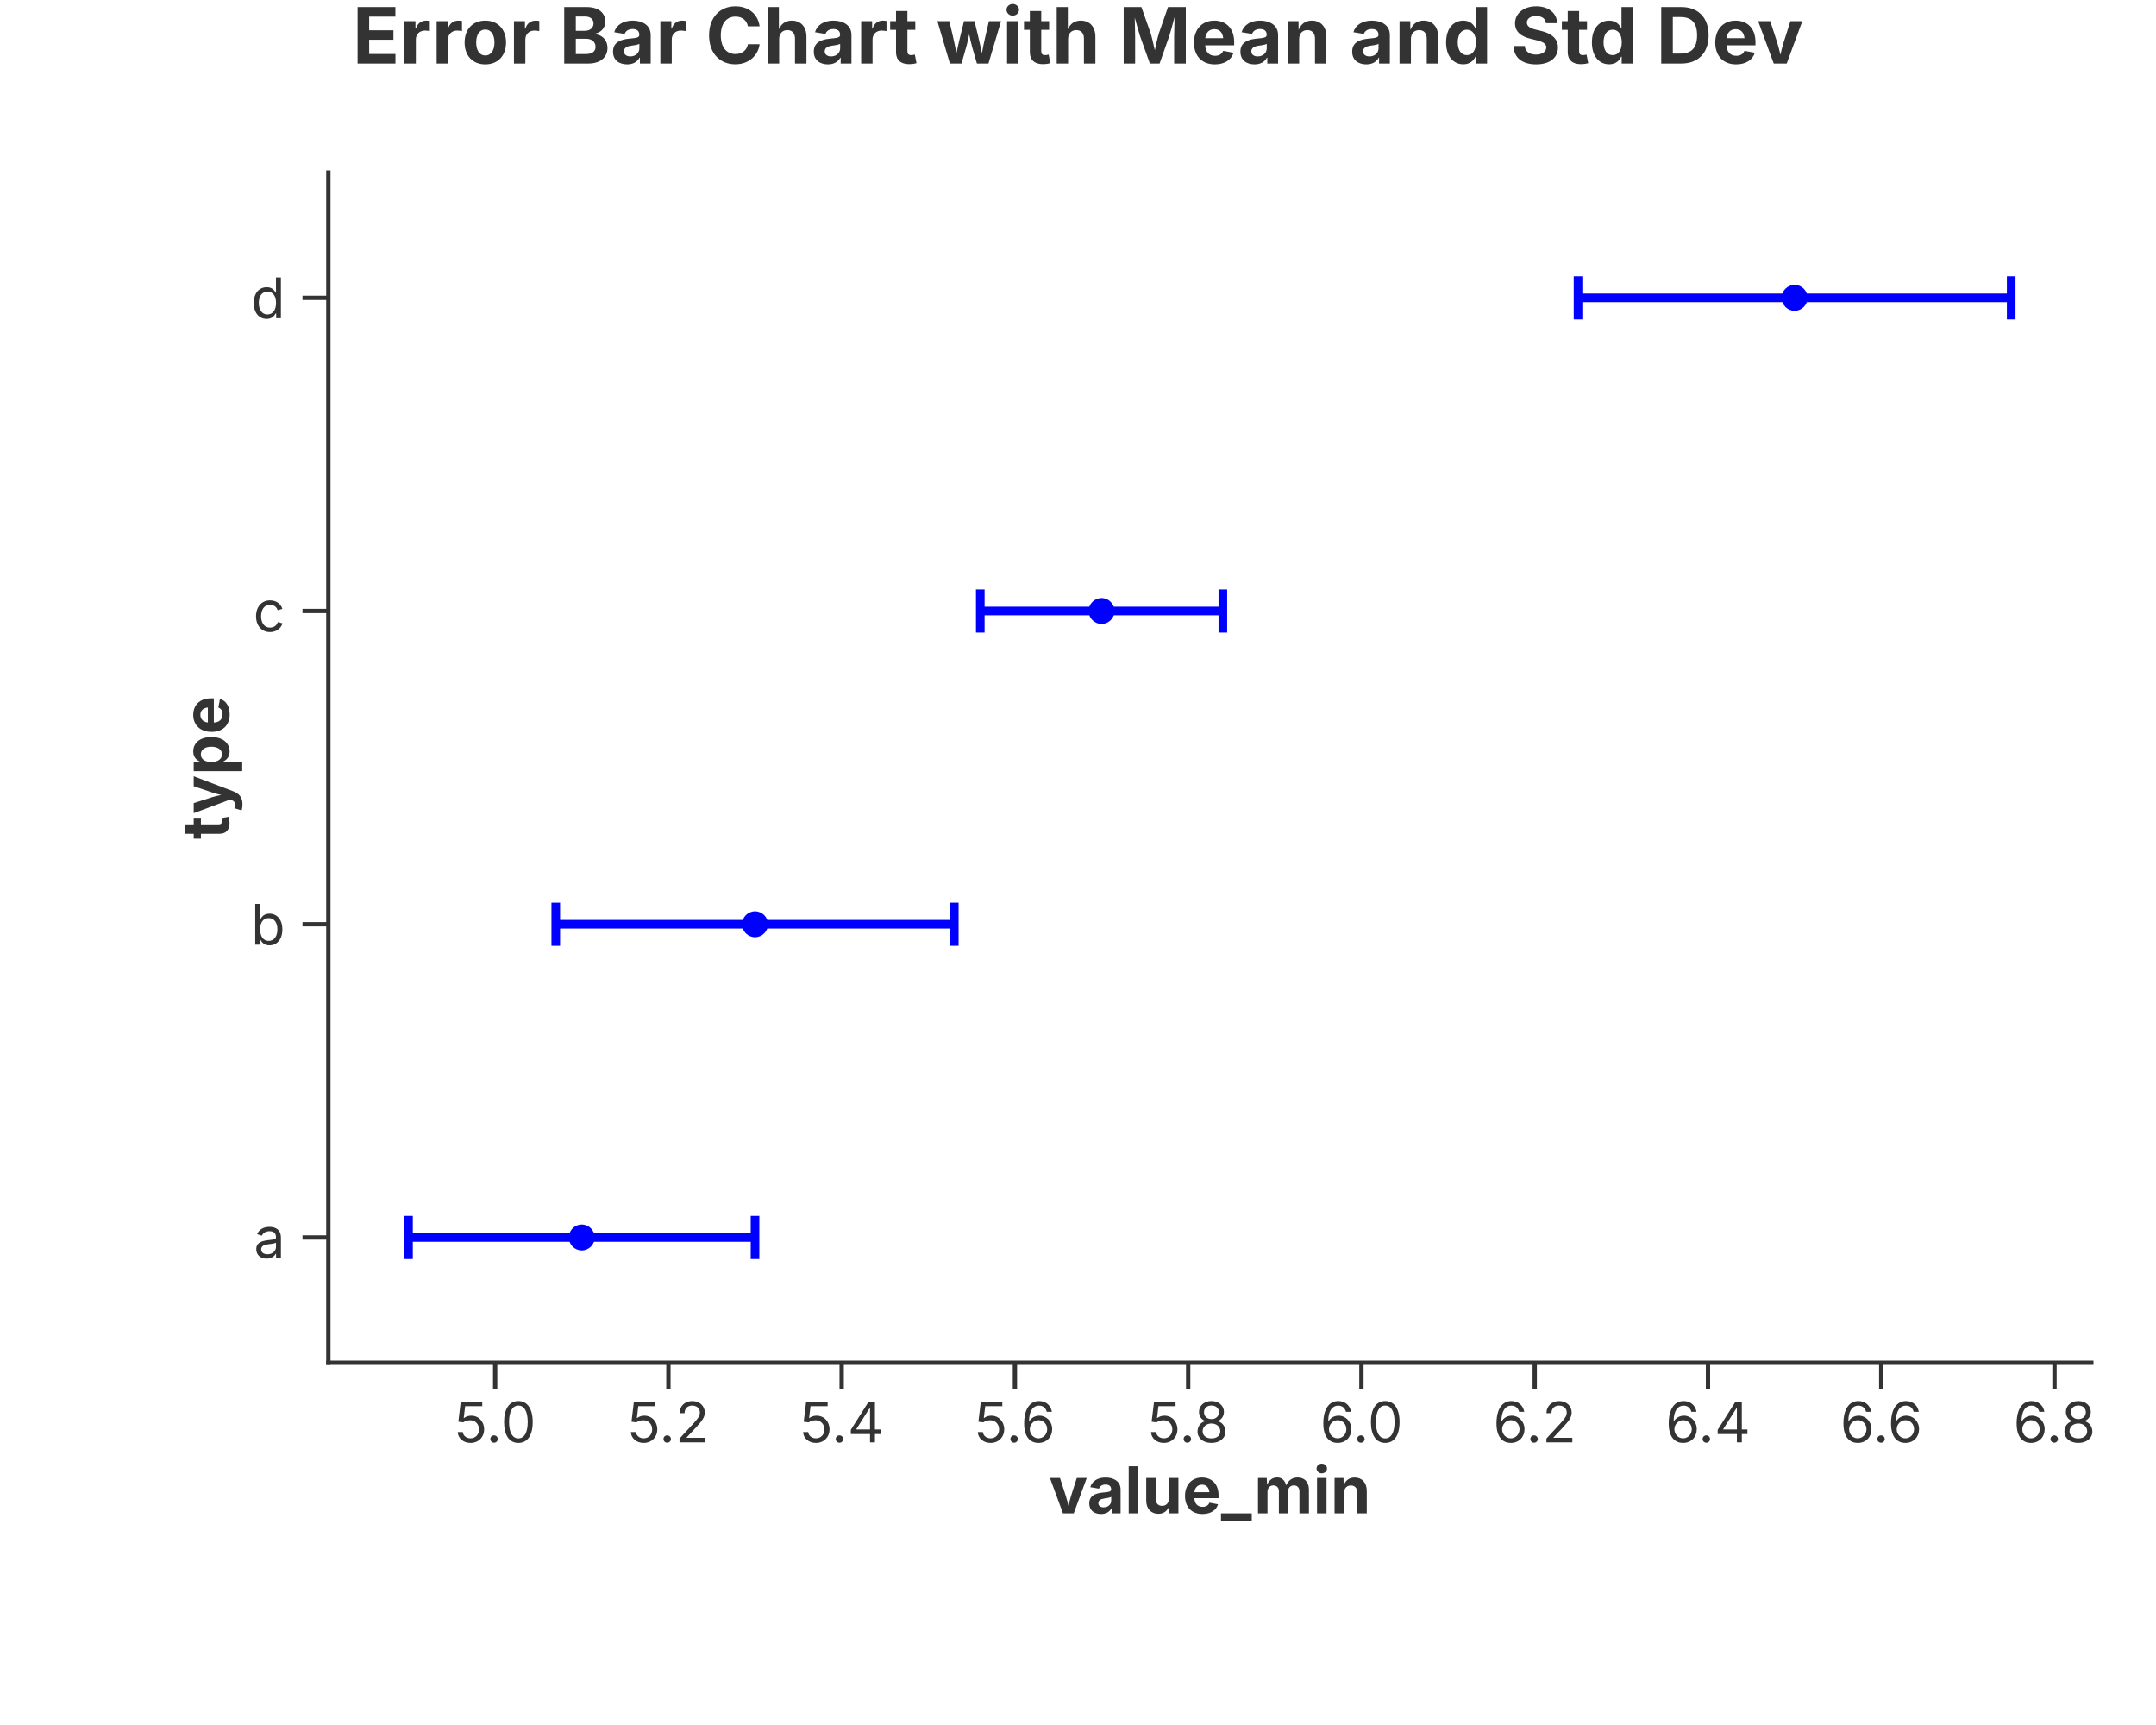
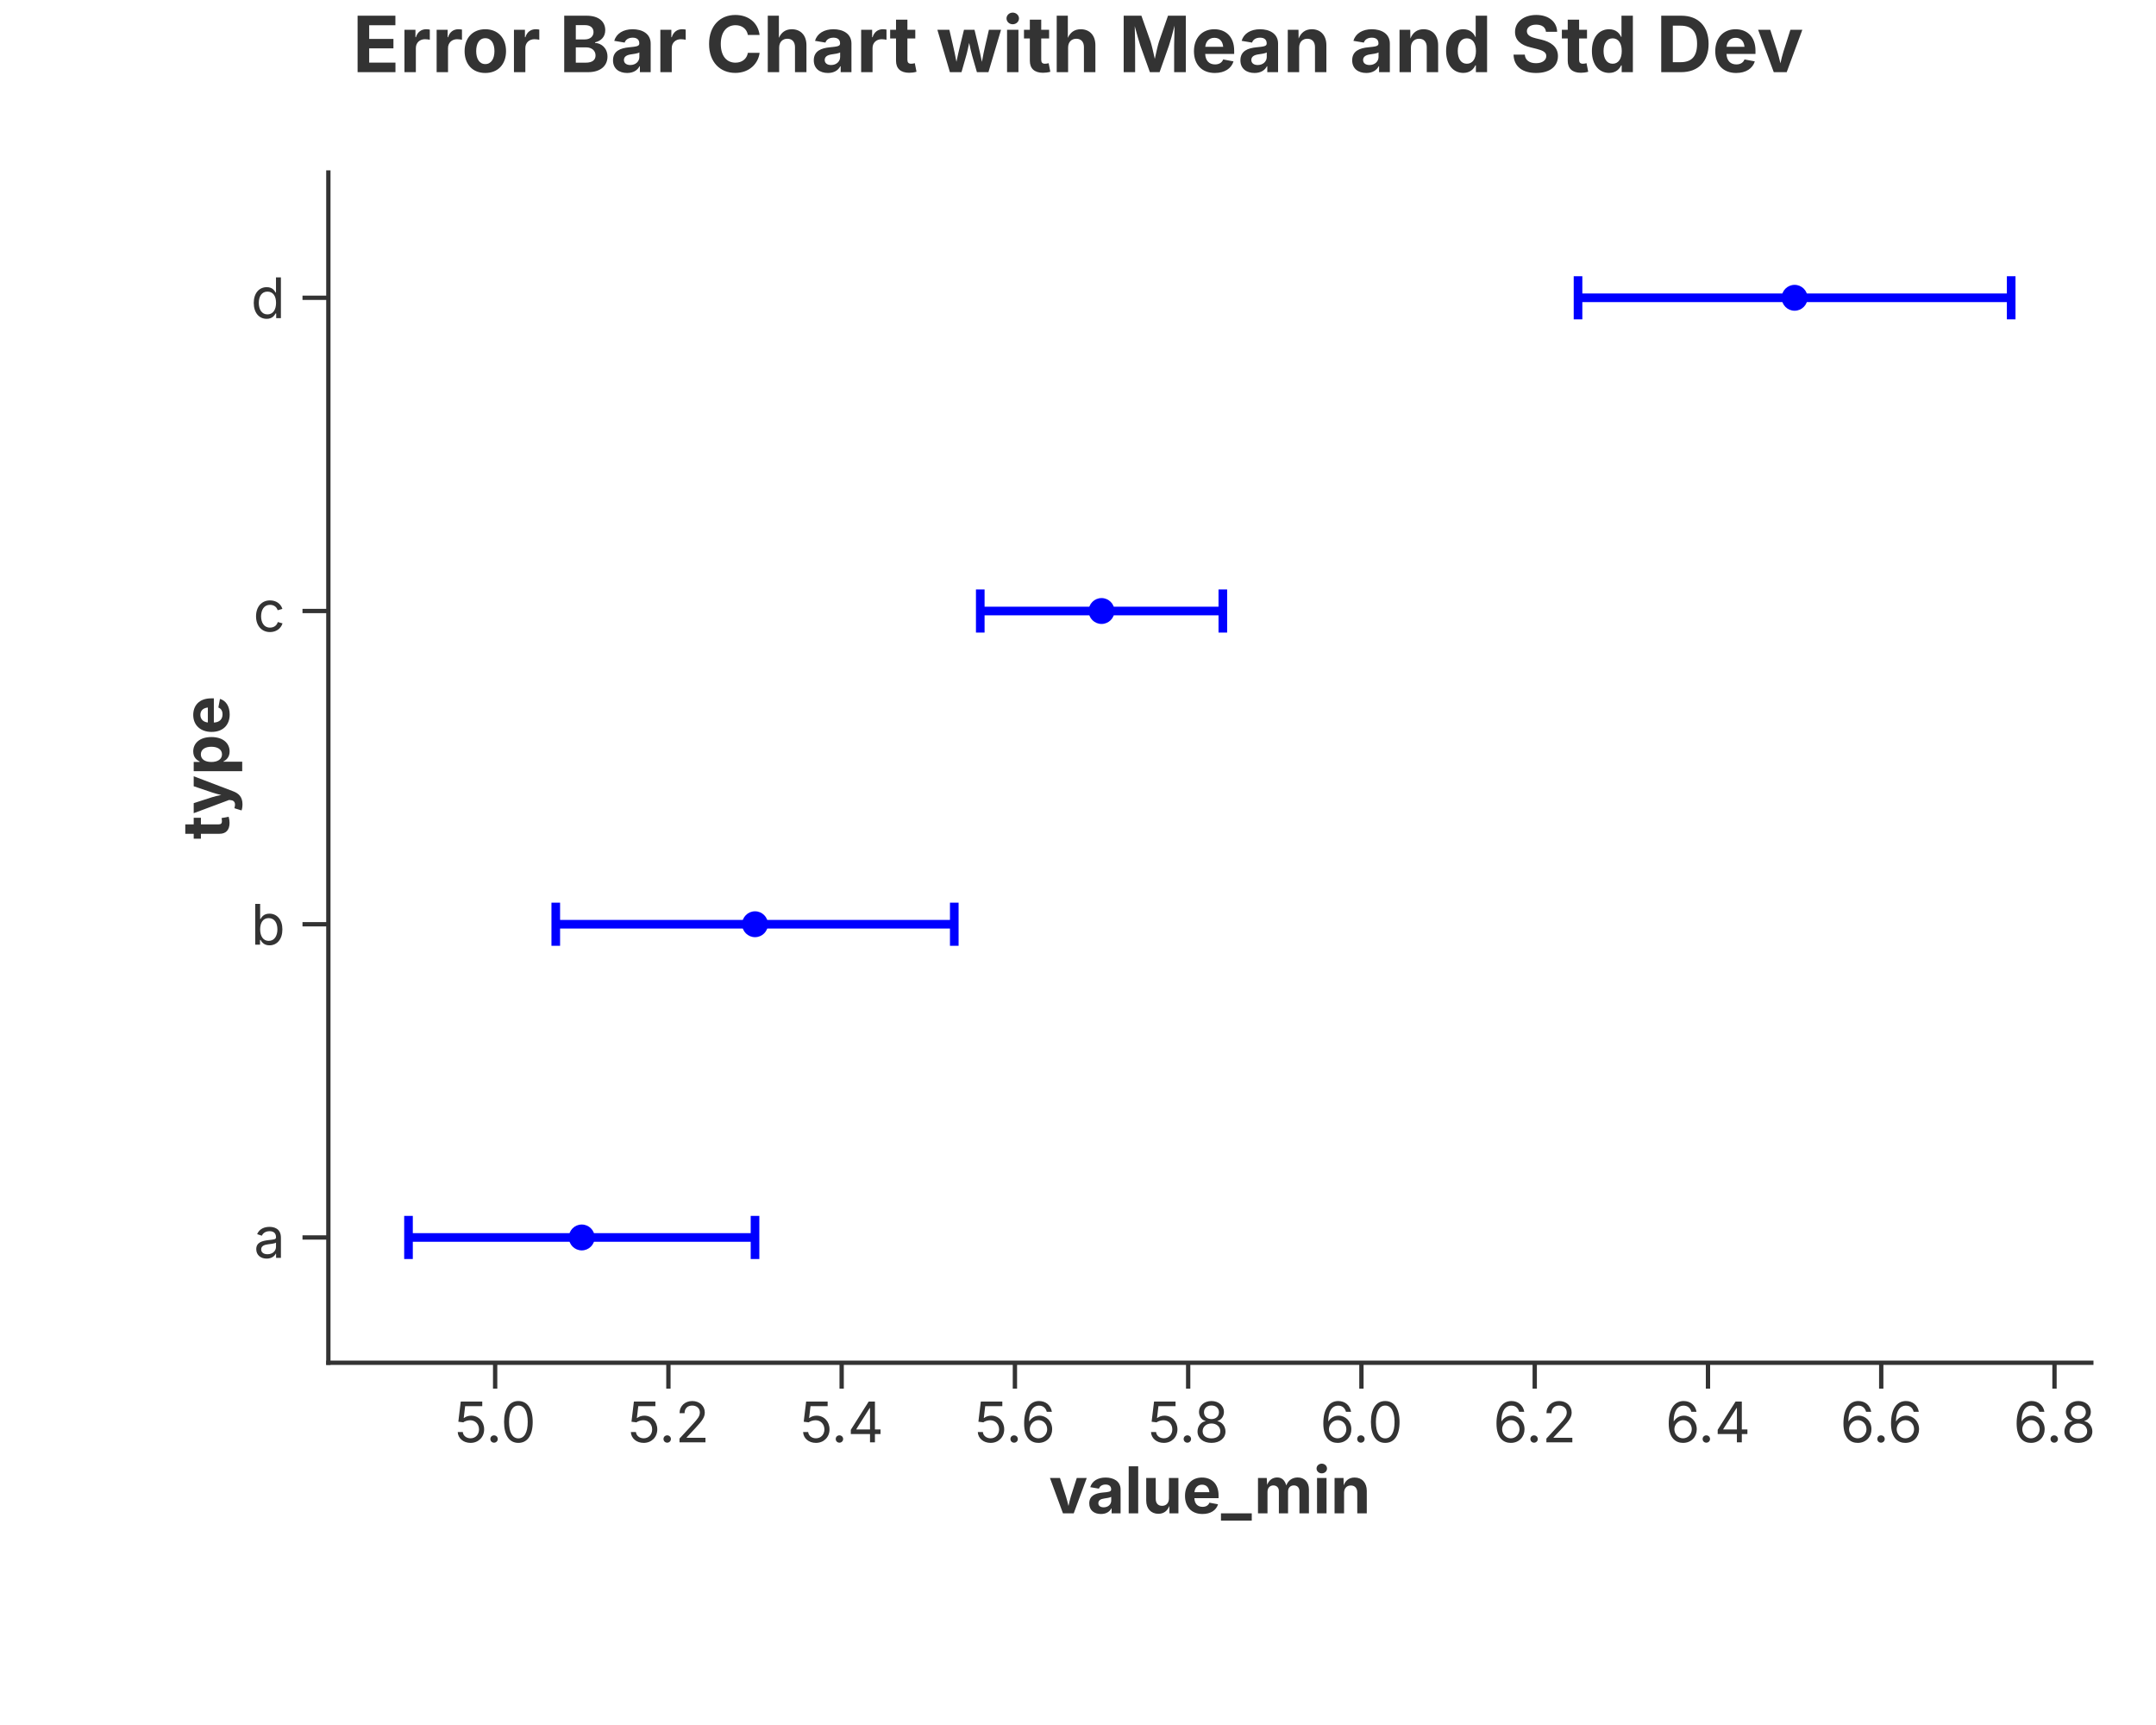
<svg xmlns="http://www.w3.org/2000/svg" width="500" height="400" viewBox="0 0 500 400">
  <rect width="100%" height="100%" fill="rgba(255,255,255,1.000)" />
-   <text x="250.00" y="8.00" text-anchor="middle" dominant-baseline="middle" font-family="Inter, -apple-system, BlinkMacSystemFont, 'Segoe UI', Roboto, Helvetica, Arial, 'PingFang SC', 'Microsoft YaHei', Ubuntu, Cantarell, 'Noto Sans', sans-serif" font-size="18" fill="rgba(51,51,51,1.000)" font-weight="bold">Error Bar Chart with Mean and Std Dev</text>
+   <text x="250.00" y="10.00" text-anchor="middle" dominant-baseline="middle" font-family="Inter, -apple-system, BlinkMacSystemFont, 'Segoe UI', Roboto, Helvetica, Arial, 'PingFang SC', 'Microsoft YaHei', Ubuntu, Cantarell, 'Noto Sans', sans-serif" font-size="18" fill="rgba(51,51,51,1.000)" font-weight="bold">Error Bar Chart with Mean and Std Dev</text>
  <line x1="76.15" y1="316.00" x2="485.00" y2="316.00" stroke="rgba(51,51,51,1.000)" stroke-width="1" stroke-linecap="square" />
  <line x1="114.83" y1="316.00" x2="114.83" y2="322.00" stroke="rgba(51,51,51,1.000)" stroke-width="1.0" />
  <text x="114.83" y="325.00" font-size="13" font-family="Inter, -apple-system, BlinkMacSystemFont, 'Segoe UI', Roboto, Helvetica, Arial, 'PingFang SC', 'Microsoft YaHei', Ubuntu, Cantarell, 'Noto Sans', sans-serif" fill="rgba(51,51,51,1.000)" text-anchor="middle" dominant-baseline="hanging">5.0</text>
  <line x1="155.01" y1="316.00" x2="155.01" y2="322.00" stroke="rgba(51,51,51,1.000)" stroke-width="1.0" />
  <text x="155.01" y="325.00" font-size="13" font-family="Inter, -apple-system, BlinkMacSystemFont, 'Segoe UI', Roboto, Helvetica, Arial, 'PingFang SC', 'Microsoft YaHei', Ubuntu, Cantarell, 'Noto Sans', sans-serif" fill="rgba(51,51,51,1.000)" text-anchor="middle" dominant-baseline="hanging">5.2</text>
  <line x1="195.19" y1="316.00" x2="195.19" y2="322.00" stroke="rgba(51,51,51,1.000)" stroke-width="1.0" />
  <text x="195.19" y="325.00" font-size="13" font-family="Inter, -apple-system, BlinkMacSystemFont, 'Segoe UI', Roboto, Helvetica, Arial, 'PingFang SC', 'Microsoft YaHei', Ubuntu, Cantarell, 'Noto Sans', sans-serif" fill="rgba(51,51,51,1.000)" text-anchor="middle" dominant-baseline="hanging">5.4</text>
  <line x1="235.37" y1="316.00" x2="235.37" y2="322.00" stroke="rgba(51,51,51,1.000)" stroke-width="1.0" />
  <text x="235.37" y="325.00" font-size="13" font-family="Inter, -apple-system, BlinkMacSystemFont, 'Segoe UI', Roboto, Helvetica, Arial, 'PingFang SC', 'Microsoft YaHei', Ubuntu, Cantarell, 'Noto Sans', sans-serif" fill="rgba(51,51,51,1.000)" text-anchor="middle" dominant-baseline="hanging">5.6</text>
  <line x1="275.55" y1="316.00" x2="275.55" y2="322.00" stroke="rgba(51,51,51,1.000)" stroke-width="1.0" />
  <text x="275.55" y="325.00" font-size="13" font-family="Inter, -apple-system, BlinkMacSystemFont, 'Segoe UI', Roboto, Helvetica, Arial, 'PingFang SC', 'Microsoft YaHei', Ubuntu, Cantarell, 'Noto Sans', sans-serif" fill="rgba(51,51,51,1.000)" text-anchor="middle" dominant-baseline="hanging">5.8</text>
  <line x1="315.73" y1="316.00" x2="315.73" y2="322.00" stroke="rgba(51,51,51,1.000)" stroke-width="1.0" />
  <text x="315.73" y="325.00" font-size="13" font-family="Inter, -apple-system, BlinkMacSystemFont, 'Segoe UI', Roboto, Helvetica, Arial, 'PingFang SC', 'Microsoft YaHei', Ubuntu, Cantarell, 'Noto Sans', sans-serif" fill="rgba(51,51,51,1.000)" text-anchor="middle" dominant-baseline="hanging">6.0</text>
  <line x1="355.92" y1="316.00" x2="355.92" y2="322.00" stroke="rgba(51,51,51,1.000)" stroke-width="1.0" />
  <text x="355.92" y="325.00" font-size="13" font-family="Inter, -apple-system, BlinkMacSystemFont, 'Segoe UI', Roboto, Helvetica, Arial, 'PingFang SC', 'Microsoft YaHei', Ubuntu, Cantarell, 'Noto Sans', sans-serif" fill="rgba(51,51,51,1.000)" text-anchor="middle" dominant-baseline="hanging">6.2</text>
  <line x1="396.10" y1="316.00" x2="396.10" y2="322.00" stroke="rgba(51,51,51,1.000)" stroke-width="1.0" />
  <text x="396.10" y="325.00" font-size="13" font-family="Inter, -apple-system, BlinkMacSystemFont, 'Segoe UI', Roboto, Helvetica, Arial, 'PingFang SC', 'Microsoft YaHei', Ubuntu, Cantarell, 'Noto Sans', sans-serif" fill="rgba(51,51,51,1.000)" text-anchor="middle" dominant-baseline="hanging">6.4</text>
  <line x1="436.28" y1="316.00" x2="436.28" y2="322.00" stroke="rgba(51,51,51,1.000)" stroke-width="1.0" />
  <text x="436.28" y="325.00" font-size="13" font-family="Inter, -apple-system, BlinkMacSystemFont, 'Segoe UI', Roboto, Helvetica, Arial, 'PingFang SC', 'Microsoft YaHei', Ubuntu, Cantarell, 'Noto Sans', sans-serif" fill="rgba(51,51,51,1.000)" text-anchor="middle" dominant-baseline="hanging">6.6</text>
  <line x1="476.46" y1="316.00" x2="476.46" y2="322.00" stroke="rgba(51,51,51,1.000)" stroke-width="1.0" />
  <text x="476.46" y="325.00" font-size="13" font-family="Inter, -apple-system, BlinkMacSystemFont, 'Segoe UI', Roboto, Helvetica, Arial, 'PingFang SC', 'Microsoft YaHei', Ubuntu, Cantarell, 'Noto Sans', sans-serif" fill="rgba(51,51,51,1.000)" text-anchor="middle" dominant-baseline="hanging">6.8</text>
  <text x="280.58" y="340.00" text-anchor="middle" font-size="15" font-family="Inter, -apple-system, BlinkMacSystemFont, 'Segoe UI', Roboto, Helvetica, Arial, 'PingFang SC', 'Microsoft YaHei', Ubuntu, Cantarell, 'Noto Sans', sans-serif" fill="rgba(51,51,51,1.000)" font-weight="bold" dominant-baseline="hanging">value_min</text>
  <line x1="76.15" y1="40.00" x2="76.15" y2="316.00" stroke="rgba(51,51,51,1.000)" stroke-width="1" stroke-linecap="square" />
  <line x1="76.15" y1="286.95" x2="70.15" y2="286.95" stroke="rgba(51,51,51,1.000)" stroke-width="1.0" />
  <text x="66.15" y="286.95" font-size="13" font-family="Inter, -apple-system, BlinkMacSystemFont, 'Segoe UI', Roboto, Helvetica, Arial, 'PingFang SC', 'Microsoft YaHei', Ubuntu, Cantarell, 'Noto Sans', sans-serif" fill="rgba(51,51,51,1.000)" text-anchor="end" dominant-baseline="central">a</text>
  <line x1="76.15" y1="214.32" x2="70.15" y2="214.32" stroke="rgba(51,51,51,1.000)" stroke-width="1.0" />
  <text x="66.15" y="214.32" font-size="13" font-family="Inter, -apple-system, BlinkMacSystemFont, 'Segoe UI', Roboto, Helvetica, Arial, 'PingFang SC', 'Microsoft YaHei', Ubuntu, Cantarell, 'Noto Sans', sans-serif" fill="rgba(51,51,51,1.000)" text-anchor="end" dominant-baseline="central">b</text>
  <line x1="76.15" y1="141.68" x2="70.15" y2="141.68" stroke="rgba(51,51,51,1.000)" stroke-width="1.0" />
  <text x="66.15" y="141.68" font-size="13" font-family="Inter, -apple-system, BlinkMacSystemFont, 'Segoe UI', Roboto, Helvetica, Arial, 'PingFang SC', 'Microsoft YaHei', Ubuntu, Cantarell, 'Noto Sans', sans-serif" fill="rgba(51,51,51,1.000)" text-anchor="end" dominant-baseline="central">c</text>
  <line x1="76.15" y1="69.05" x2="70.15" y2="69.05" stroke="rgba(51,51,51,1.000)" stroke-width="1.0" />
  <text x="66.15" y="69.05" font-size="13" font-family="Inter, -apple-system, BlinkMacSystemFont, 'Segoe UI', Roboto, Helvetica, Arial, 'PingFang SC', 'Microsoft YaHei', Ubuntu, Cantarell, 'Noto Sans', sans-serif" fill="rgba(51,51,51,1.000)" text-anchor="end" dominant-baseline="central">d</text>
  <text x="47.50" y="178.00" text-anchor="middle" font-size="15" font-family="Inter, -apple-system, BlinkMacSystemFont, 'Segoe UI', Roboto, Helvetica, Arial, 'PingFang SC', 'Microsoft YaHei', Ubuntu, Cantarell, 'Noto Sans', sans-serif" fill="rgba(51,51,51,1.000)" font-weight="bold" transform="rotate(-90, 47.50, 178.00)" dominant-baseline="middle">type</text>
  <defs>
    <clipPath id="plot-clip-area">
      <rect x="76.150" y="40.000" width="408.850" height="276.000" />
    </clipPath>
  </defs>
  <line x1="94.734" y1="286.947" x2="175.098" y2="286.947" stroke="rgba(0,0,255,1.000)" stroke-width="2.000" stroke-opacity="1.000" />
  <line x1="94.734" y1="281.947" x2="94.734" y2="291.947" stroke="rgba(0,0,255,1.000)" stroke-width="2.000" stroke-opacity="1.000" />
  <line x1="175.098" y1="281.947" x2="175.098" y2="291.947" stroke="rgba(0,0,255,1.000)" stroke-width="2.000" stroke-opacity="1.000" />
  <circle cx="134.916" cy="286.947" r="3.000" fill="rgba(0,0,255,1.000)" stroke="rgba(0,0,255,1.000)" stroke-width="0.000" fill-opacity="1.000" stroke-opacity="1.000" clip-path="url(#plot-clip-area)" />
  <line x1="128.889" y1="214.316" x2="221.307" y2="214.316" stroke="rgba(0,0,255,1.000)" stroke-width="2.000" stroke-opacity="1.000" />
  <line x1="128.889" y1="209.316" x2="128.889" y2="219.316" stroke="rgba(0,0,255,1.000)" stroke-width="2.000" stroke-opacity="1.000" />
  <line x1="221.307" y1="209.316" x2="221.307" y2="219.316" stroke="rgba(0,0,255,1.000)" stroke-width="2.000" stroke-opacity="1.000" />
  <circle cx="175.098" cy="214.316" r="3.000" fill="rgba(0,0,255,1.000)" stroke="rgba(0,0,255,1.000)" stroke-width="0.000" fill-opacity="1.000" stroke-opacity="1.000" clip-path="url(#plot-clip-area)" />
  <line x1="227.334" y1="141.684" x2="283.589" y2="141.684" stroke="rgba(0,0,255,1.000)" stroke-width="2.000" stroke-opacity="1.000" />
  <line x1="227.334" y1="136.684" x2="227.334" y2="146.684" stroke="rgba(0,0,255,1.000)" stroke-width="2.000" stroke-opacity="1.000" />
  <line x1="283.589" y1="136.684" x2="283.589" y2="146.684" stroke="rgba(0,0,255,1.000)" stroke-width="2.000" stroke-opacity="1.000" />
  <circle cx="255.461" cy="141.684" r="3.000" fill="rgba(0,0,255,1.000)" stroke="rgba(0,0,255,1.000)" stroke-width="0.000" fill-opacity="1.000" stroke-opacity="1.000" clip-path="url(#plot-clip-area)" />
  <line x1="365.961" y1="69.053" x2="466.416" y2="69.053" stroke="rgba(0,0,255,1.000)" stroke-width="2.000" stroke-opacity="1.000" />
  <line x1="365.961" y1="64.053" x2="365.961" y2="74.053" stroke="rgba(0,0,255,1.000)" stroke-width="2.000" stroke-opacity="1.000" />
  <line x1="466.416" y1="64.053" x2="466.416" y2="74.053" stroke="rgba(0,0,255,1.000)" stroke-width="2.000" stroke-opacity="1.000" />
  <circle cx="416.189" cy="69.053" r="3.000" fill="rgba(0,0,255,1.000)" stroke="rgba(0,0,255,1.000)" stroke-width="0.000" fill-opacity="1.000" stroke-opacity="1.000" clip-path="url(#plot-clip-area)" />
</svg>
